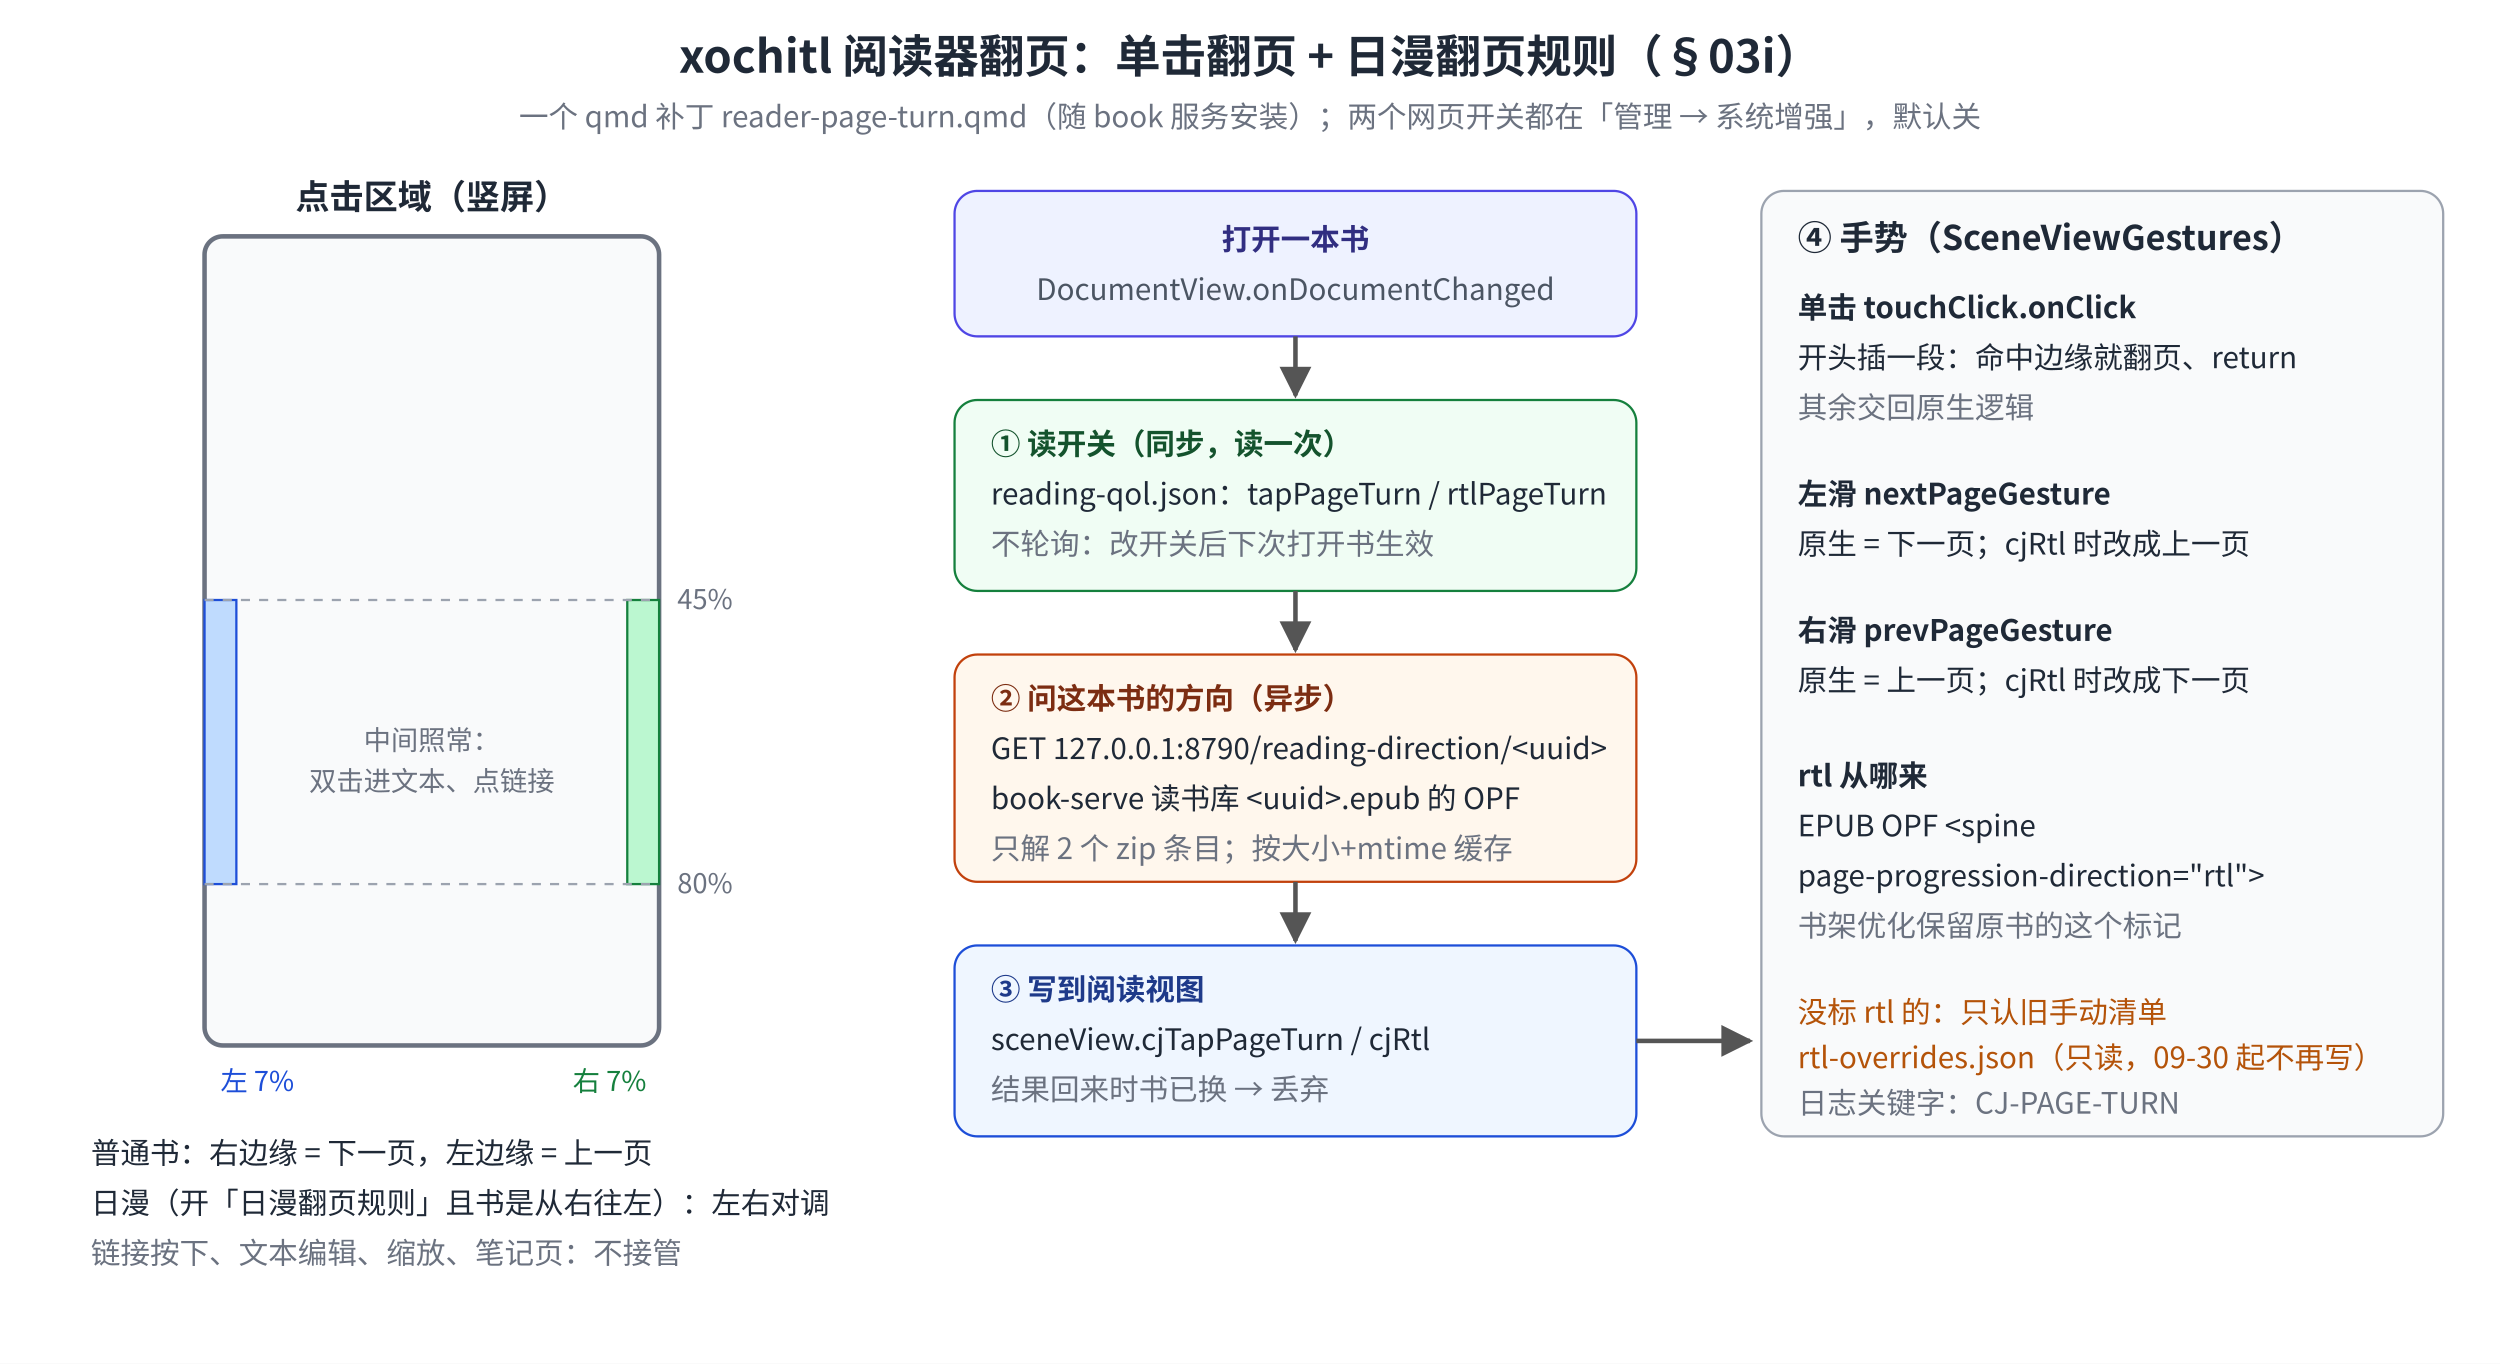
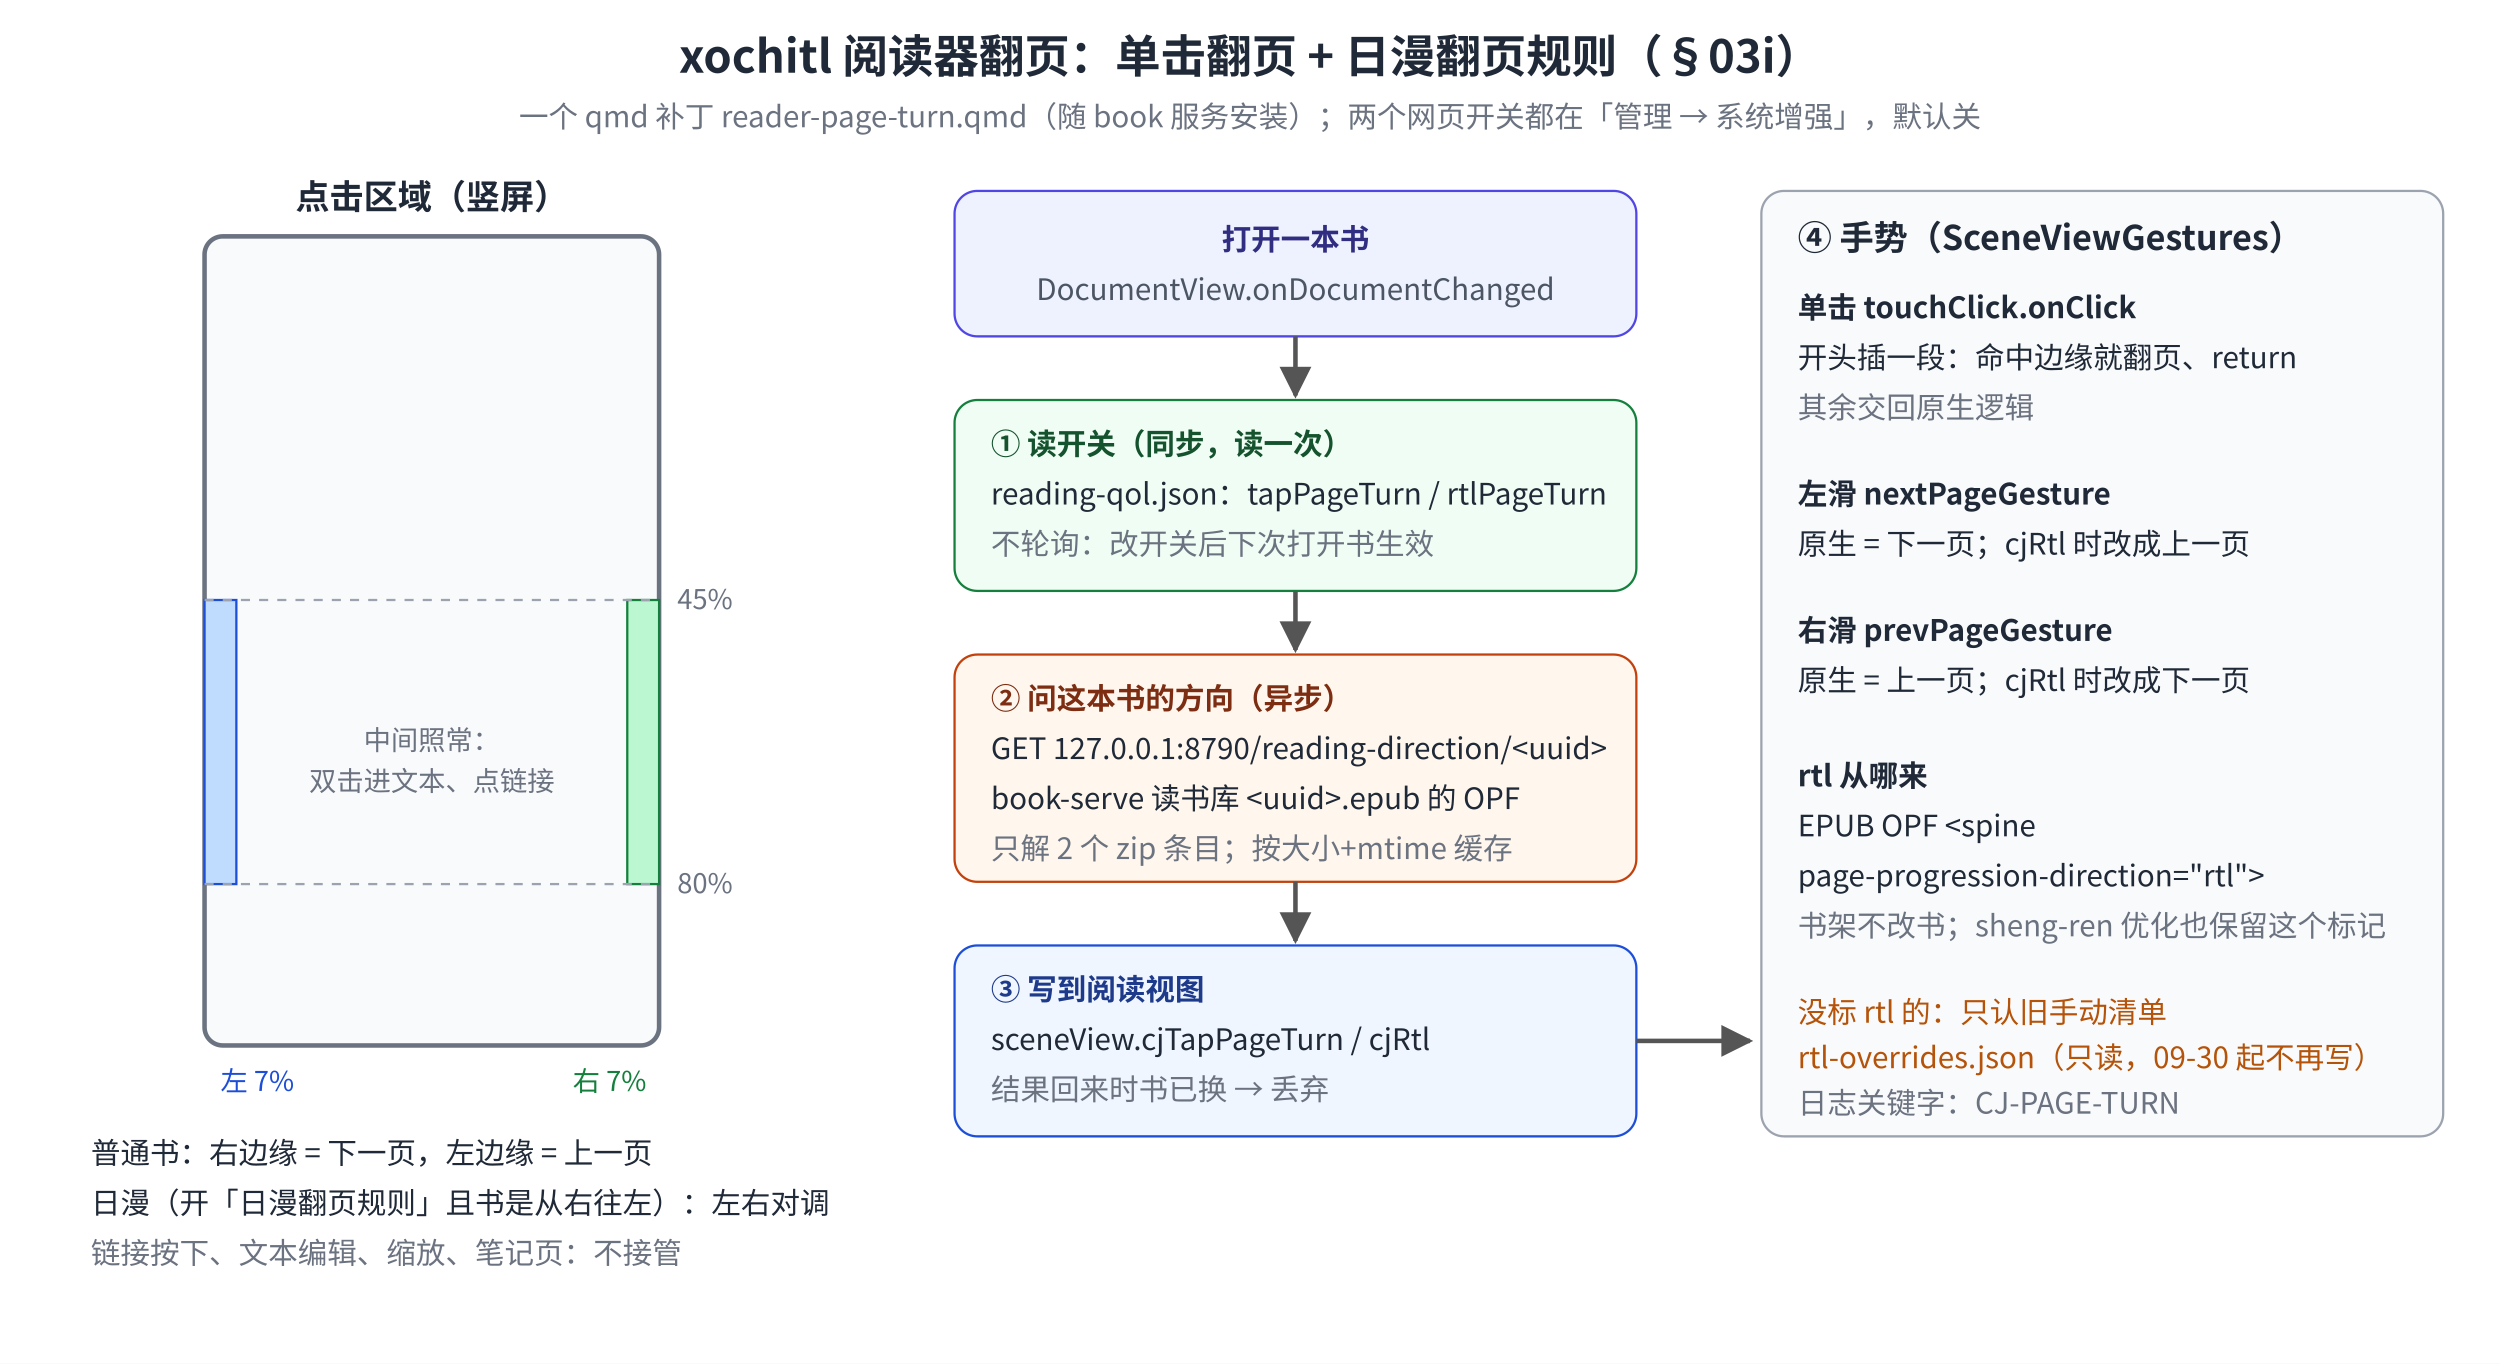
<svg xmlns="http://www.w3.org/2000/svg" width="1100" height="600" viewBox="0 0 1100 600" font-family="Noto Sans CJK SC, sans-serif">
  <defs>
    <marker id="rp-a" viewBox="0 0 10 10" refX="9" refY="5" markerWidth="7" markerHeight="7" orient="auto-start-reverse">
      <path d="M0,0 L10,5 L0,10 z" fill="#555" />
    </marker>
  </defs>
  <rect width="1100" height="600" fill="#ffffff" />
  <text x="550" y="32" text-anchor="middle" font-size="20" font-weight="bold" fill="#1f2937">xochitl 阅读器翻页：单击翻页 + 日漫翻页规则（§03i）</text>
  <text x="550" y="56" text-anchor="middle" font-size="13" fill="#6b7280">一个 qmd 补丁 reader-page-turn.qmd（随 book 服务安装）；两个网页开关都在「管理 → 系统增强」，默认关</text>
  <text x="190" y="92" text-anchor="middle" font-size="15" font-weight="bold" fill="#1f2937">点击区域（竖屏）</text>
  <rect x="90" y="104" width="200" height="356" rx="8" fill="#f9fafb" stroke="#6b7280" stroke-width="2" />
  <rect x="90" y="264" width="14" height="125" fill="#bfdbfe" stroke="#1d4ed8" />
  <rect x="276" y="264" width="14" height="125" fill="#bbf7d0" stroke="#15803d" />
  <line x1="90" y1="264" x2="290" y2="264" stroke="#9ca3af" stroke-dasharray="4 4" />
  <line x1="90" y1="389" x2="290" y2="389" stroke="#9ca3af" stroke-dasharray="4 4" />
  <text x="298" y="268" font-size="12" fill="#6b7280">45%</text>
  <text x="298" y="393" font-size="12" fill="#6b7280">80%</text>
  <text x="190" y="330" text-anchor="middle" font-size="12" fill="#6b7280">中间照常：</text>
  <text x="190" y="348" text-anchor="middle" font-size="12" fill="#6b7280">双击进文本、点链接</text>
  <text x="97" y="480" font-size="12" fill="#1d4ed8">左 7%</text>
  <text x="252" y="480" font-size="12" fill="#15803d">右 7%</text>
  <g font-size="13" fill="#1f2937">
    <text x="40" y="512">普通书：右边缘 = 下一页，左边缘 = 上一页</text>
    <text x="40" y="534">日漫（开「日漫翻页规则」且书是从右往左）：左右对调</text>
    <text x="40" y="556" fill="#6b7280">链接按下、文本编辑、缩放、笔记页：不接管</text>
  </g>
  <g font-size="13" fill="#1f2937">
    <rect x="420" y="84" width="300" height="64" rx="10" fill="#eef2ff" stroke="#4f46e5" />
    <text x="570" y="110" text-anchor="middle" font-weight="bold" fill="#312e81">打开一本书</text>
    <text x="570" y="132" text-anchor="middle" fill="#4b5563">DocumentView.onDocumentChanged</text>
    <rect x="420" y="176" width="300" height="84" rx="10" fill="#f0fdf4" stroke="#15803d" />
    <text x="436" y="200" font-weight="bold" fill="#14532d">① 读开关（同步，读一次）</text>
    <text x="436" y="222">reading-qol.json：tapPageTurn / rtlPageTurn</text>
    <text x="436" y="244" fill="#6b7280">不轮询：改开关后下次打开书生效</text>
    <rect x="420" y="288" width="300" height="100" rx="10" fill="#fff7ed" stroke="#c2410c" />
    <text x="436" y="312" font-weight="bold" fill="#7c2d12">② 问这本书的方向（异步）</text>
    <text x="436" y="334">GET 127.0.0.1:8790/reading-direction/&lt;uuid&gt;</text>
    <text x="436" y="356">book-serve 读书库 &lt;uuid&gt;.epub 的 OPF</text>
    <text x="436" y="378" fill="#6b7280">只解 2 个 zip 条目；按大小+mtime 缓存</text>
    <rect x="420" y="416" width="300" height="84" rx="10" fill="#eff6ff" stroke="#1d4ed8" />
    <text x="436" y="440" font-weight="bold" fill="#1e3a8a">③ 写到阅读视图</text>
    <text x="436" y="462">sceneView.cjTapPageTurn / cjRtl</text>
    <text x="436" y="484" fill="#6b7280">结果回来时书已换 → 丢弃</text>
  </g>
  <g stroke="#555" stroke-width="2" fill="none">
    <path d="M570 148 L570 174" marker-end="url(#rp-a)" />
    <path d="M570 260 L570 286" marker-end="url(#rp-a)" />
    <path d="M570 388 L570 414" marker-end="url(#rp-a)" />
    <path d="M720 458 L770 458" marker-end="url(#rp-a)" />
  </g>
  <rect x="775" y="84" width="300" height="416" rx="10" fill="#f9fafb" stroke="#9ca3af" />
  <text x="791" y="110" font-size="15" font-weight="bold" fill="#1f2937">④ 手势（SceneViewGestures）</text>
  <g font-size="13" fill="#1f2937">
    <text x="791" y="140" font-weight="bold">单击 touchClick.onClick</text>
    <text x="791" y="162">开头插一段：命中边缘就翻页、return</text>
    <text x="791" y="184" fill="#6b7280">其余交回原生逻辑</text>
    <text x="791" y="222" font-weight="bold">左滑 nextPageGesture</text>
    <text x="791" y="244">原生 = 下一页；cjRtl 时改成上一页</text>
    <text x="791" y="282" font-weight="bold">右滑 prevPageGesture</text>
    <text x="791" y="304">原生 = 上一页；cjRtl 时改成下一页</text>
    <text x="791" y="346" font-weight="bold">rtl 从哪来</text>
    <text x="791" y="368">EPUB OPF &lt;spine</text>
    <text x="791" y="390">  page-progression-direction="rtl"&gt;</text>
-     <text x="791" y="412" fill="#6b7280">书架优化保留原书的这个标记</text>
+     <text x="791" y="412" fill="#6b7280">书架不改书；sheng-ren 优化也保留这个标记</text>
    <text x="791" y="450" fill="#b45309">没标 rtl 的：只认旧手动清单</text>
    <text x="791" y="470" fill="#b45309">rtl-overrides.json（只读，09-30 起不再写）</text>
    <text x="791" y="490" fill="#6b7280">日志关键字：CJ-PAGE-TURN</text>
  </g>
</svg>
